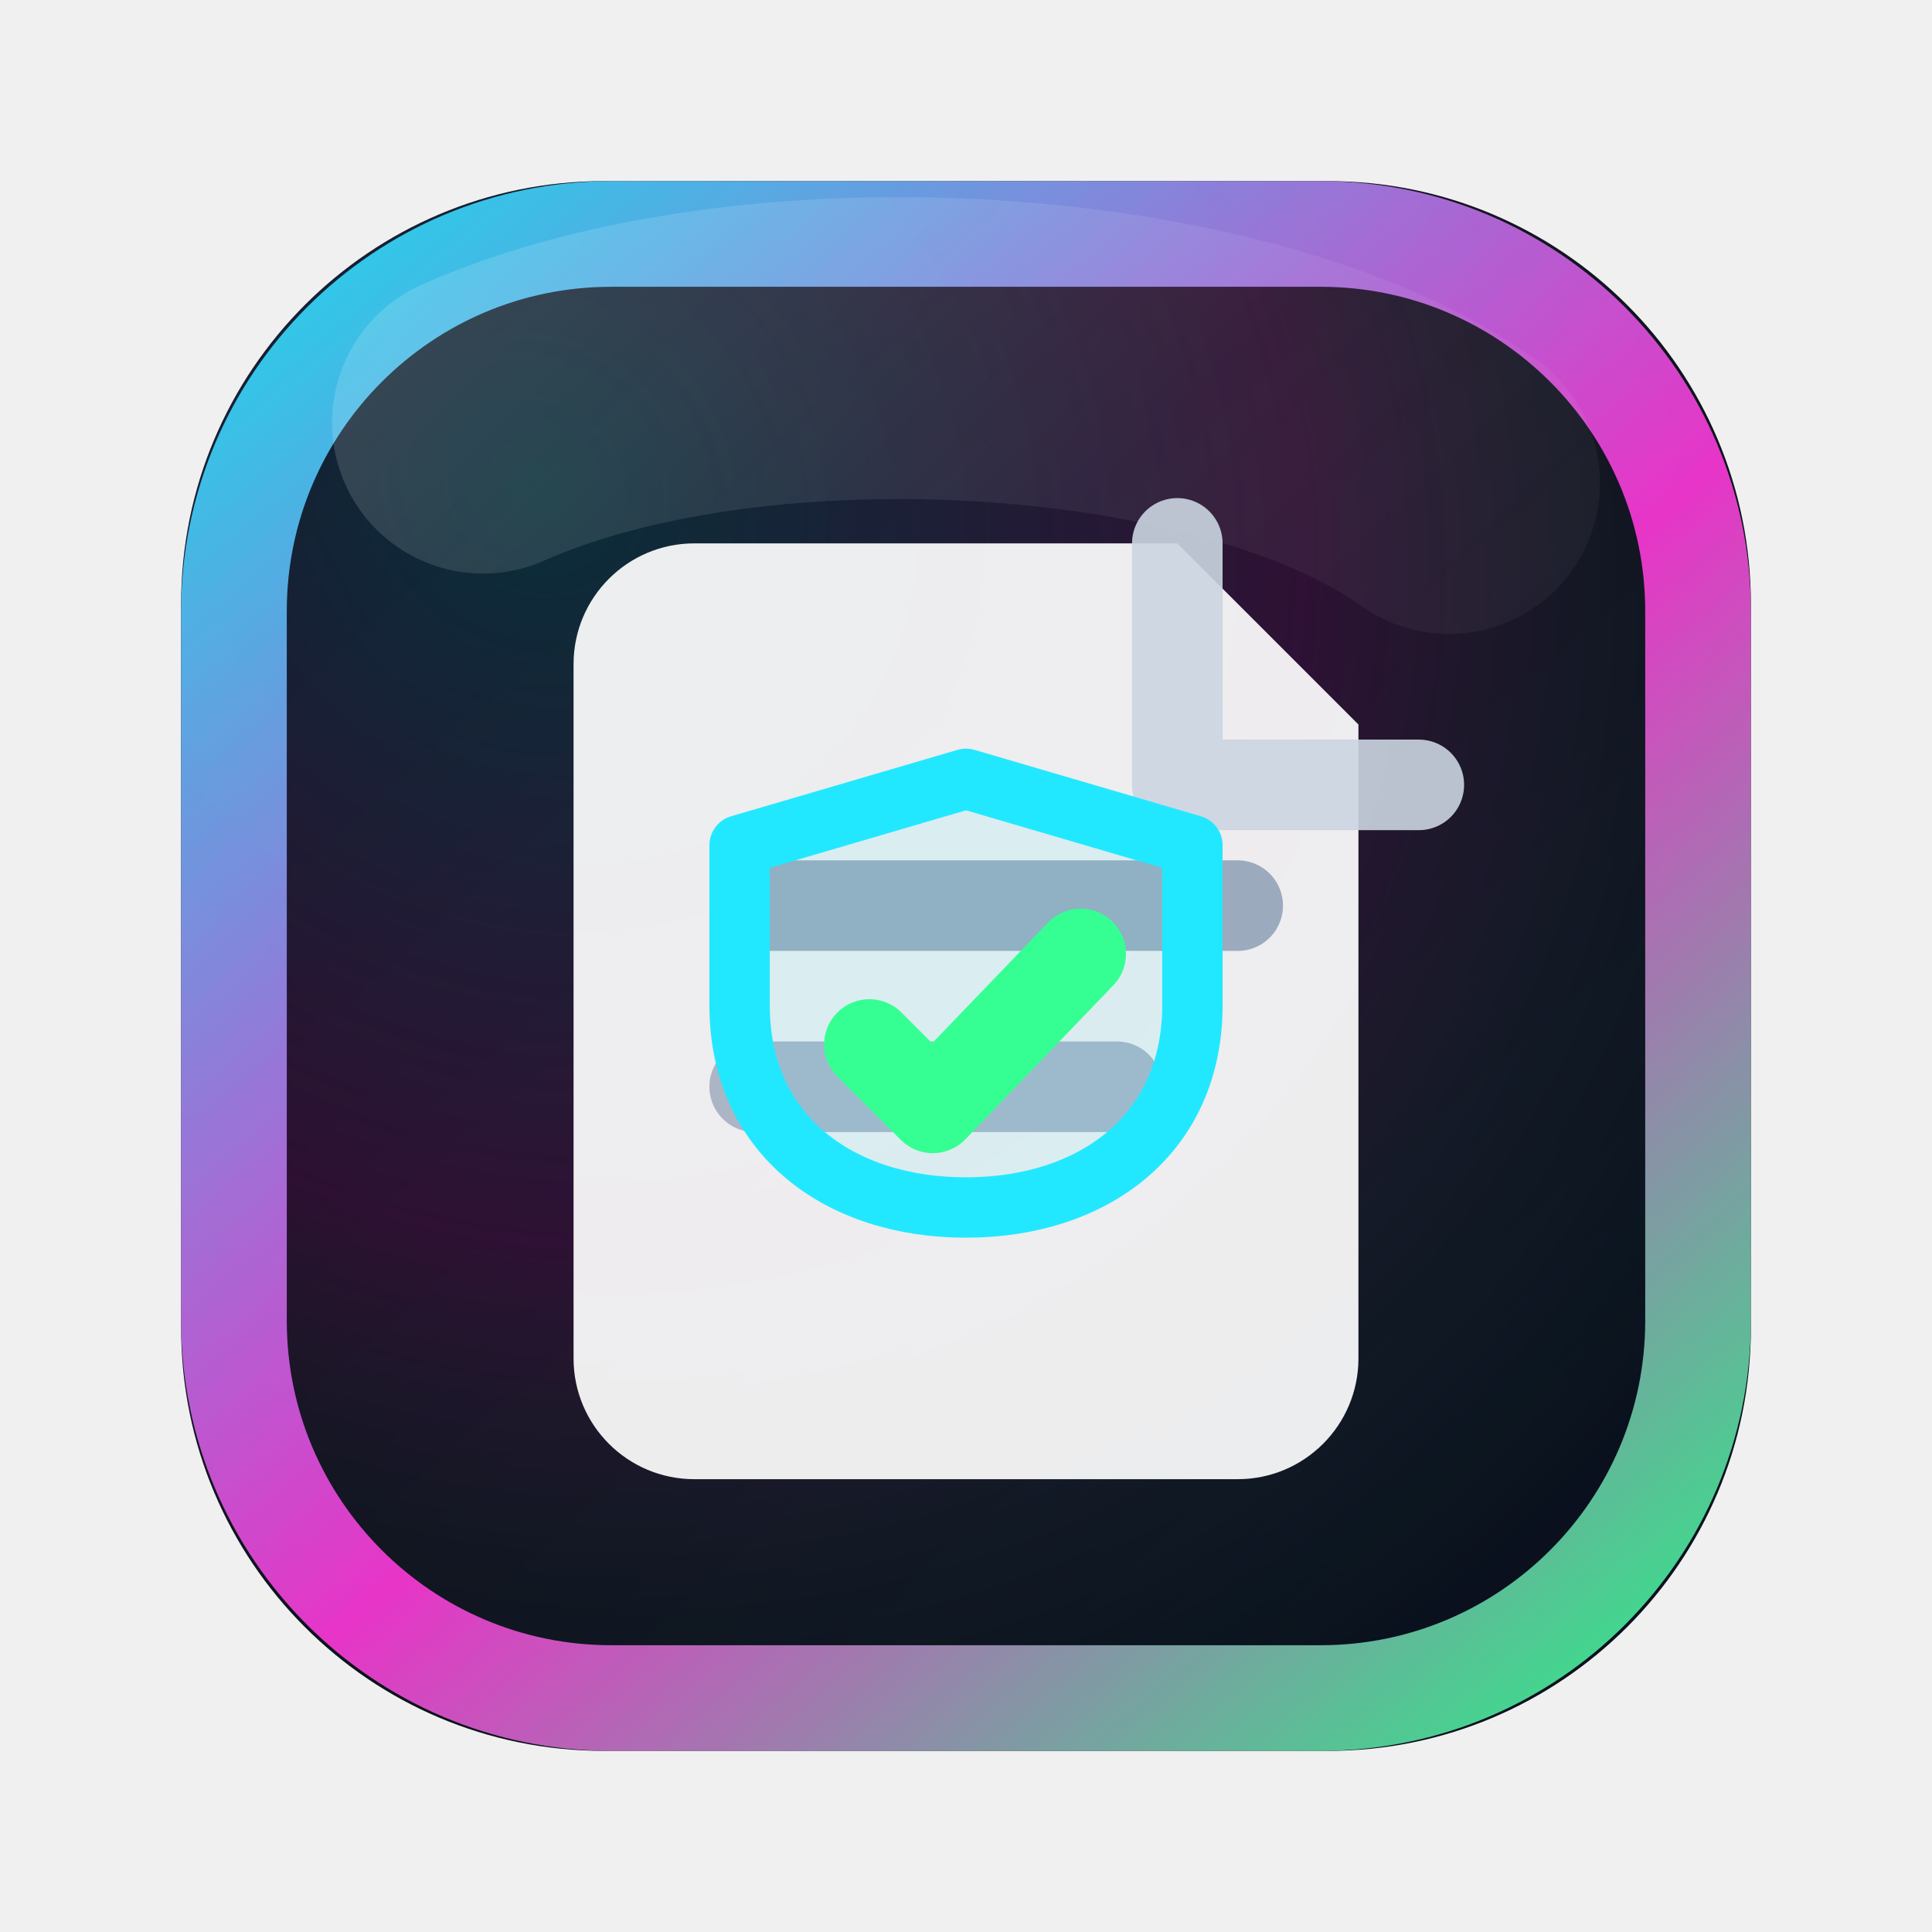
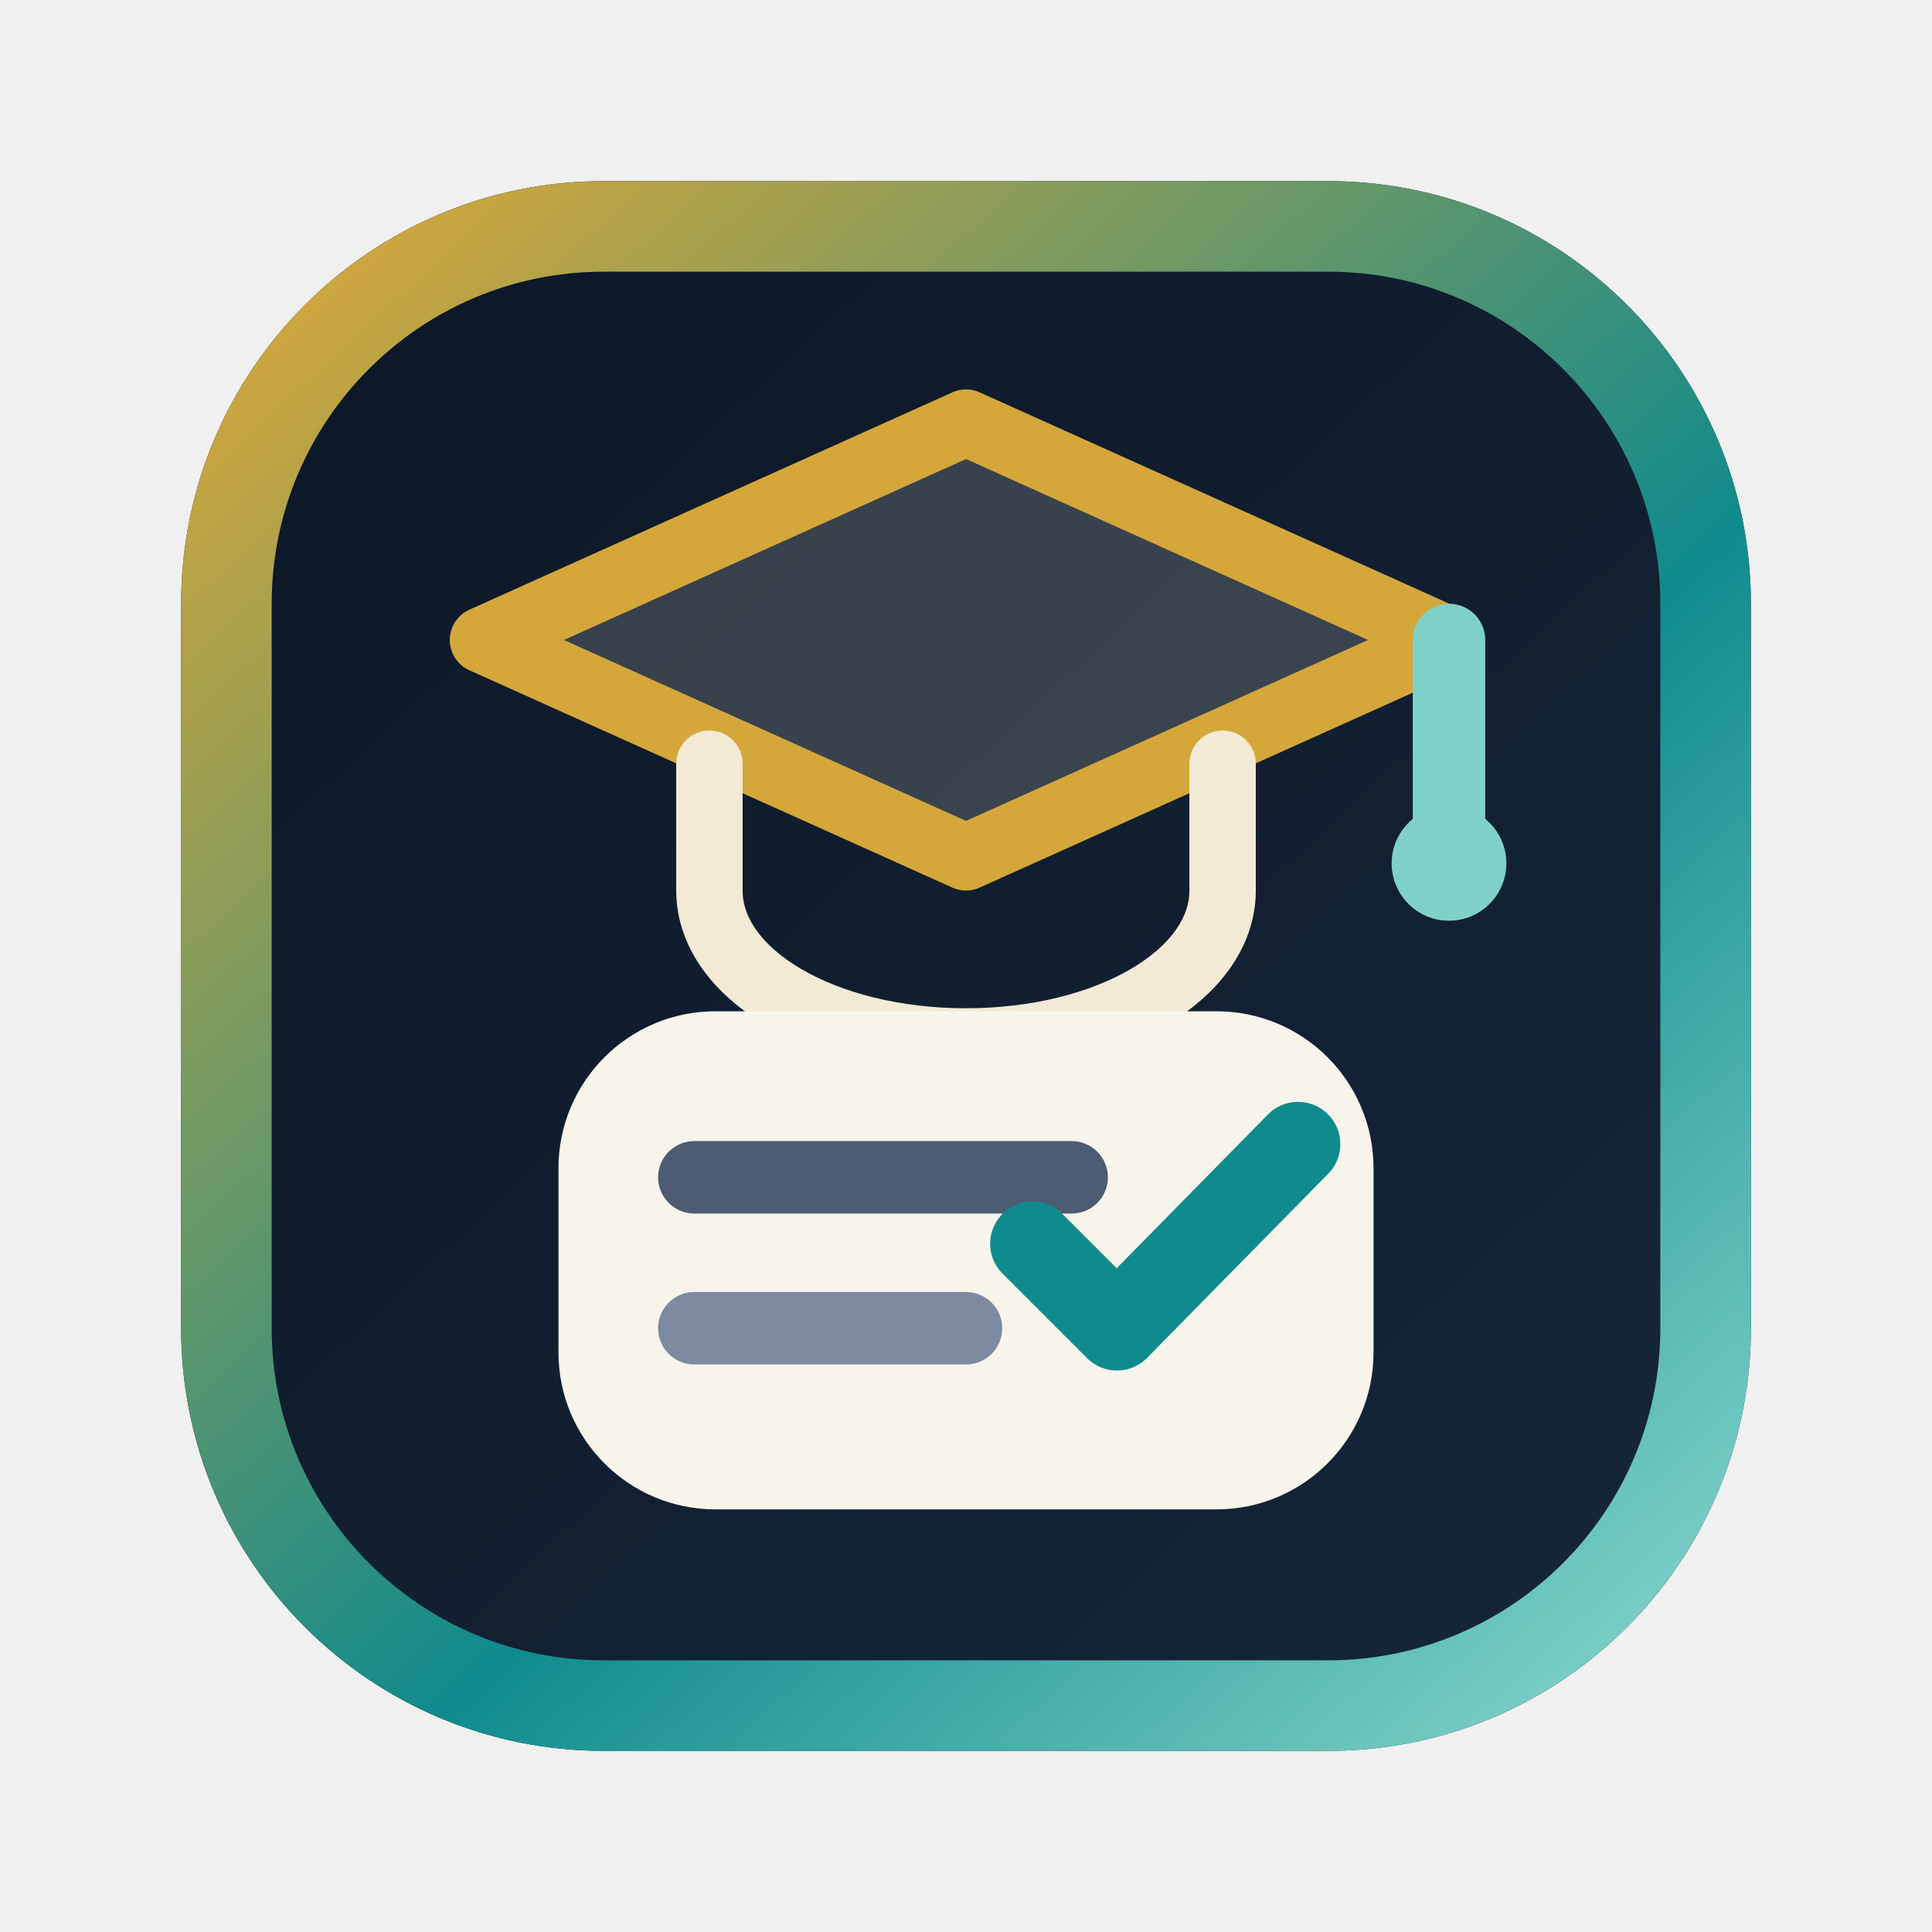
<svg xmlns="http://www.w3.org/2000/svg" viewBox="0 0 64 64" shape-rendering="geometricPrecision">
  <defs>
-     <linearGradient id="bg" x1="10" y1="8" x2="54" y2="58" gradientUnits="userSpaceOnUse">
-       <stop offset="0" stop-color="#02030a" />
-       <stop offset="1" stop-color="#0b1220" />
+     <linearGradient id="bg" x1="8" y1="6" x2="56" y2="58" gradientUnits="userSpaceOnUse">
+       <stop offset="0" stop-color="#0c1726" />
+       <stop offset="1" stop-color="#16263b" />
    </linearGradient>
-     <radialGradient id="glow" cx="0" cy="0" r="1" gradientUnits="userSpaceOnUse" gradientTransform="translate(18 16) rotate(50) scale(48 44)">
-       <stop offset="0" stop-color="#22e8ff" stop-opacity="0.18" />
-       <stop offset="0.55" stop-color="#ff38da" stop-opacity="0.16" />
-       <stop offset="1" stop-color="#35ff93" stop-opacity="0" />
-     </radialGradient>
-     <linearGradient id="ring" x1="10" y1="6" x2="54" y2="58" gradientUnits="userSpaceOnUse">
-       <stop offset="0" stop-color="#22e8ff" />
-       <stop offset="0.55" stop-color="#ff38da" />
-       <stop offset="1" stop-color="#35ff93" />
-     </linearGradient>
-     <linearGradient id="glass" x1="12" y1="10" x2="54" y2="54" gradientUnits="userSpaceOnUse">
-       <stop offset="0" stop-color="#ffffff" stop-opacity="0.16" />
-       <stop offset="0.35" stop-color="#ffffff" stop-opacity="0.06" />
-       <stop offset="1" stop-color="#ffffff" stop-opacity="0" />
+     <linearGradient id="ring" x1="10" y1="8" x2="54" y2="56" gradientUnits="userSpaceOnUse">
+       <stop offset="0" stop-color="#d5a73a" />
+       <stop offset="0.6" stop-color="#0f8b8d" />
+       <stop offset="1" stop-color="#7fd1c8" />
    </linearGradient>
  </defs>
  <rect x="6" y="6" width="52" height="52" rx="14" fill="url(#bg)" />
-   <rect x="6" y="6" width="52" height="52" rx="14" fill="url(#glow)" />
-   <rect x="7.75" y="7.75" width="48.5" height="48.5" rx="12.5" fill="none" stroke="url(#ring)" stroke-width="3.5" opacity="0.9" />
-   <path d="M16 14c9-4 25-3 32 2" fill="none" stroke="url(#glass)" stroke-width="10" stroke-linecap="round" />
-   <path d="M23 18h16l6 6v21a4 4 0 0 1-4 4H23a4 4 0 0 1-4-4V22a4 4 0 0 1 4-4Z" fill="#ffffff" fill-opacity="0.92" />
-   <path d="M39 18v8h8" fill="none" stroke="#cbd5e1" stroke-width="3" stroke-linejoin="round" stroke-linecap="round" opacity="0.9" />
-   <path d="M25 30h16" stroke="#94a3b8" stroke-width="3" stroke-linecap="round" opacity="0.9" />
-   <path d="M25 36h12" stroke="#94a3b8" stroke-width="3" stroke-linecap="round" opacity="0.75" />
-   <path d="M32 40c4.2 0 7.5-2.4 7.5-6.7V28l-7.5-2.2L24.5 28v5.3c0 4.3 3.3 6.7 7.5 6.7Z" fill="#22e8ff" fill-opacity="0.10" stroke="#22e8ff" stroke-width="2" stroke-linejoin="round" />
-   <path d="M28.8 34.6l2.1 2.1 4.9-5.1" fill="none" stroke="#35ff93" stroke-width="3" stroke-linecap="round" stroke-linejoin="round" />
+   <rect x="7.5" y="7.5" width="49" height="49" rx="12.5" fill="none" stroke="url(#ring)" stroke-width="3" />
+   <path d="M32 14 48 21.2 32 28.4 16 21.2 32 14Z" fill="#f5efdd" fill-opacity="0.18" stroke="#d5a73a" stroke-width="2.2" stroke-linejoin="round" />
+   <path d="M23.5 25.3v4.2c0 2.8 3.8 5 8.5 5s8.5-2.2 8.5-5v-4.2" fill="none" stroke="#f2ead5" stroke-width="2.2" stroke-linecap="round" />
+   <path d="M48 21.2v7.4" stroke="#7fd1c8" stroke-width="2.4" stroke-linecap="round" />
+   <circle cx="48" cy="28.6" r="1.9" fill="#7fd1c8" />
+   <rect x="18.5" y="33.5" width="27" height="16.5" rx="5.2" fill="#f7f4ec" />
+   <path d="M23 39h12.5" stroke="#4d5c72" stroke-width="2.4" stroke-linecap="round" />
+   <path d="M23 44h9" stroke="#7d8aa0" stroke-width="2.4" stroke-linecap="round" />
+   <path d="M34.2 41.2 37 44l6-6.1" fill="none" stroke="#0f8b8d" stroke-width="2.8" stroke-linecap="round" stroke-linejoin="round" />
</svg>
